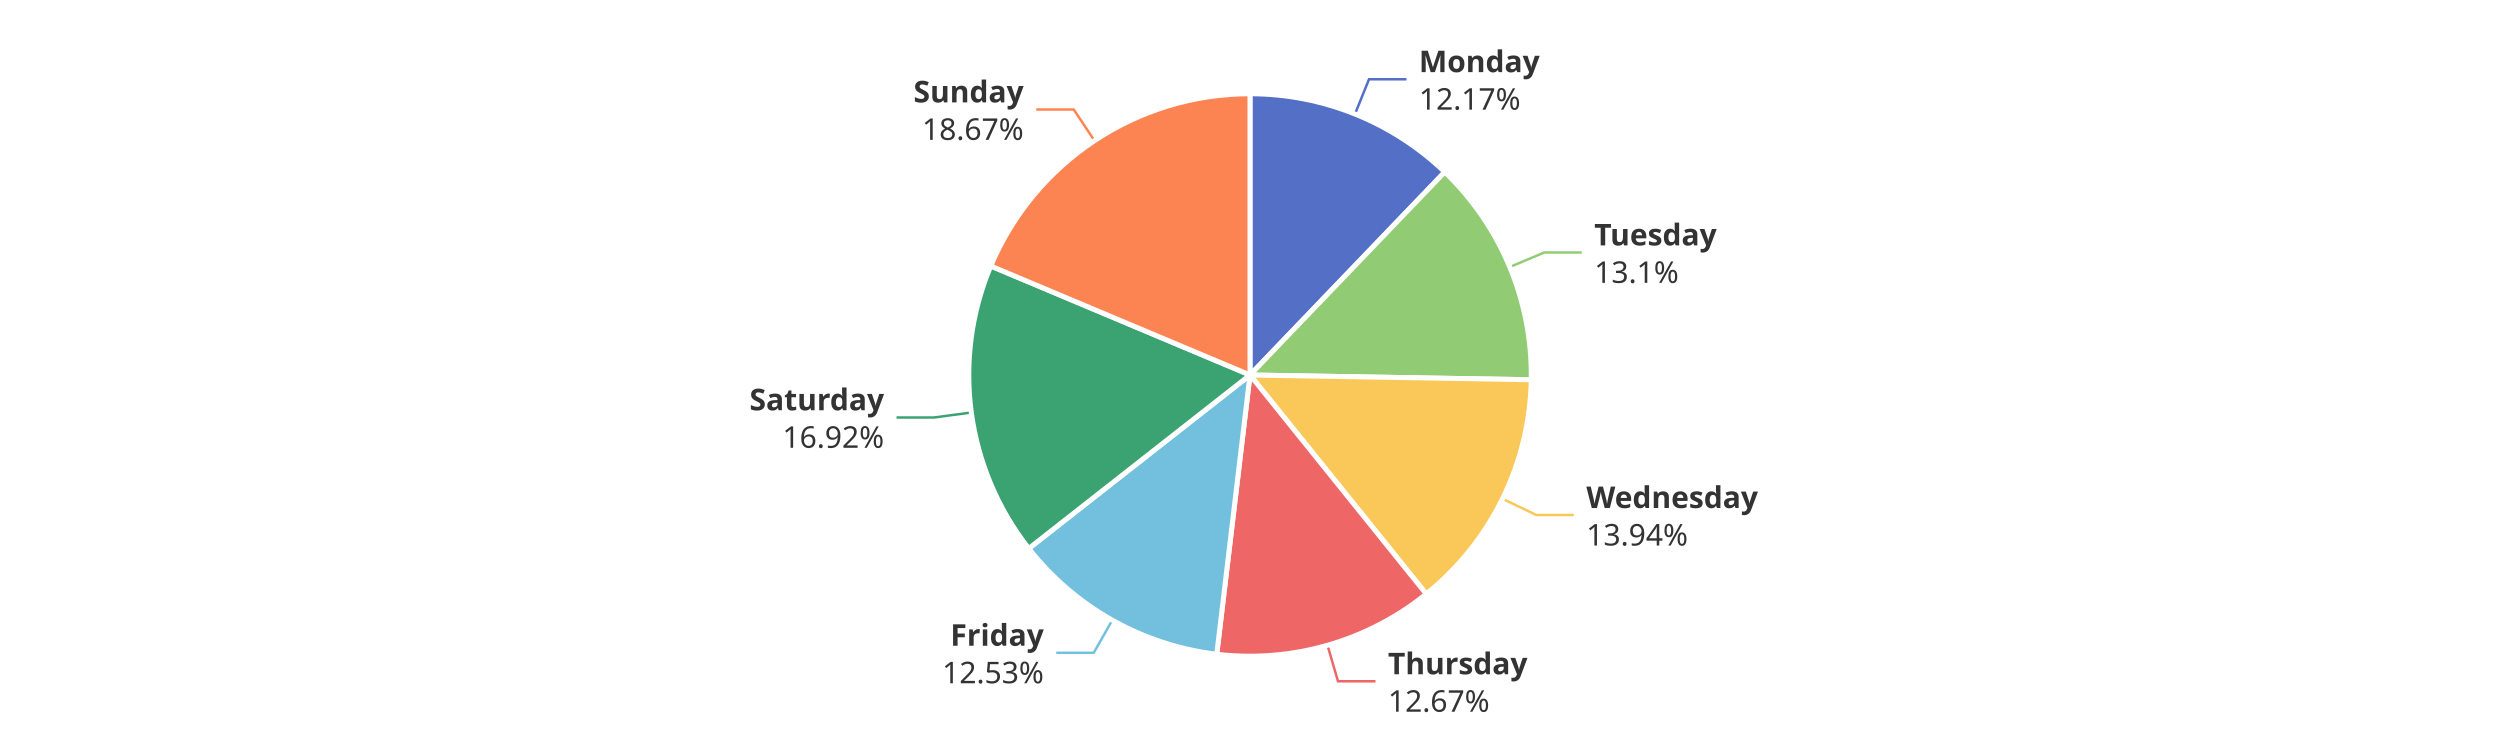
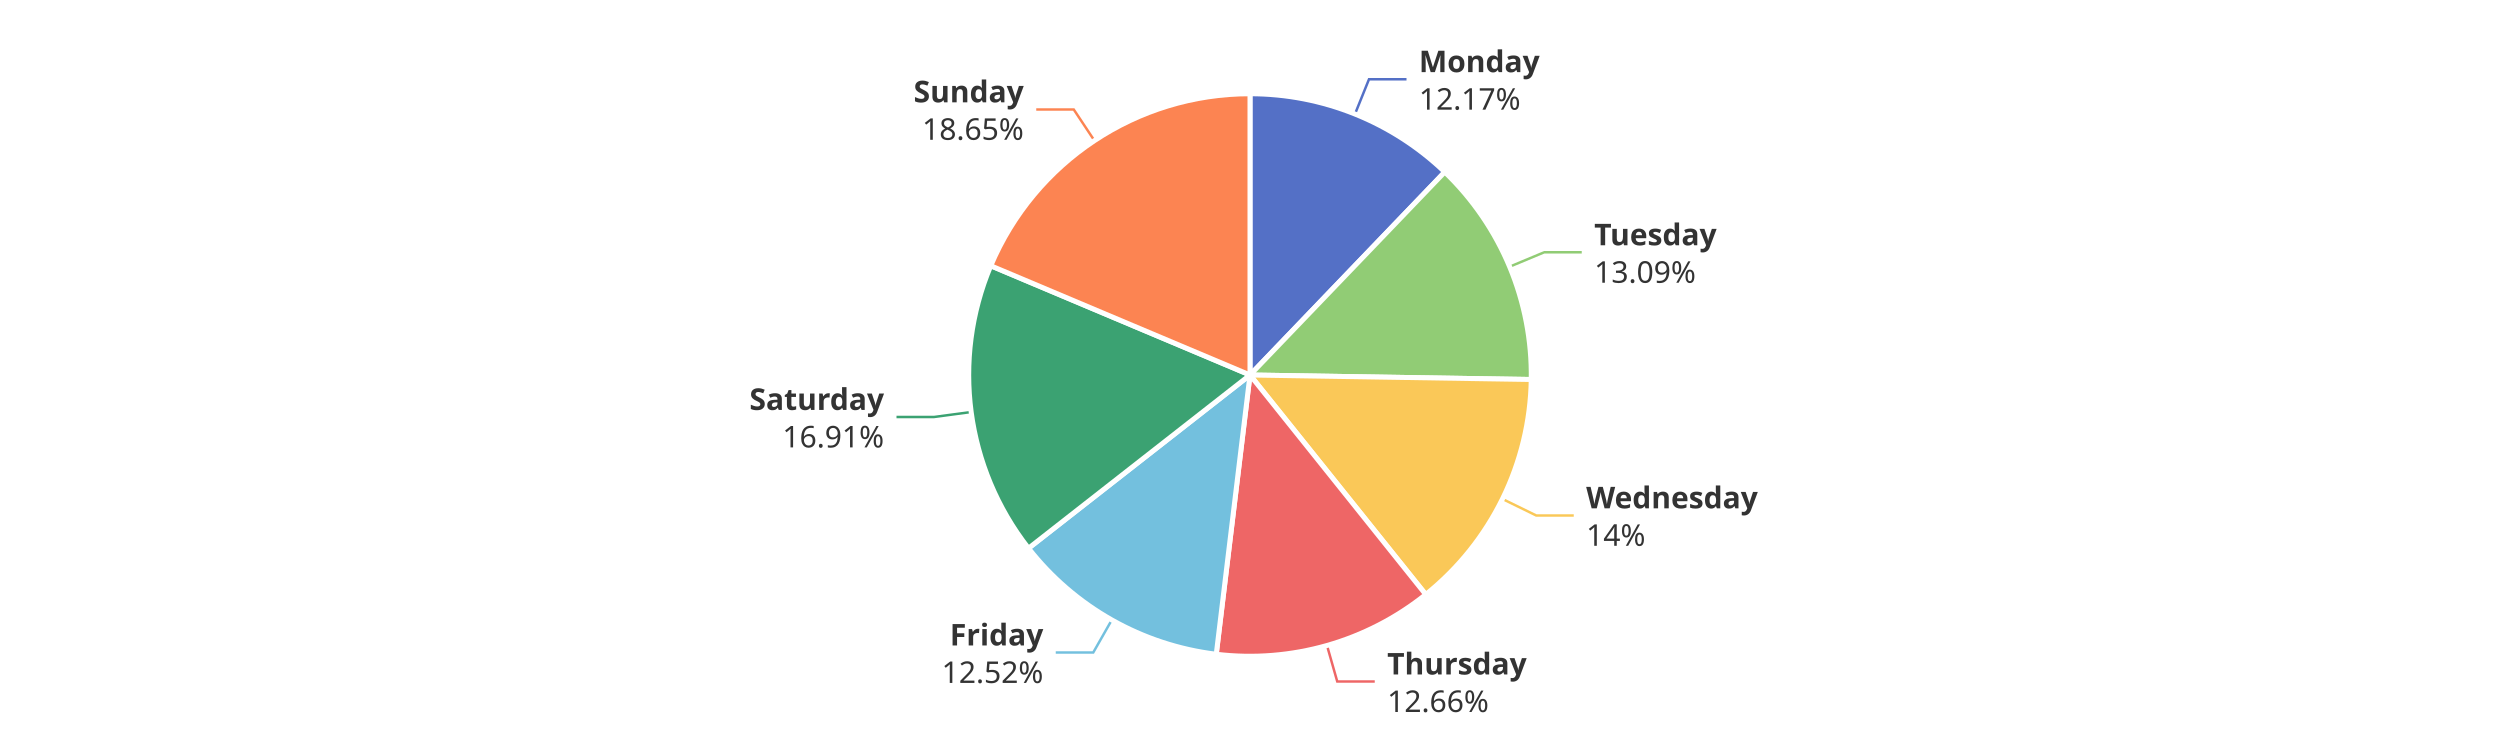
<svg xmlns="http://www.w3.org/2000/svg" width="1000" height="300" version="1.1" baseProfile="full" viewBox="0 0 1000 300">
  <rect width="1000" height="300" x="0" y="0" id="0" fill="#ffffff" />
  <polyline points="542 45.6 547.6 31.7 562.6 31.7" fill="none" stroke="#5470c6" />
-   <polyline points="603.9 106.8 617.7 101 632.7 101" fill="none" stroke="#91cc75" />
-   <polyline points="601 199.5 614.5 206 629.5 206" fill="none" stroke="#fac858" />
-   <polyline points="531 258.1 535.2 272.5 550.2 272.5" fill="none" stroke="#ee6666" />
-   <polyline points="444.9 248.1 437.5 261.1 422.5 261.1" fill="none" stroke="#73c0de" />
-   <polyline points="388.5 165 373.6 167 358.6 167" fill="none" stroke="#3ba272" />
+   <polyline points="603.8 106.7 617.7 100.9 632.7 100.9" fill="none" stroke="#91cc75" />
+   <polyline points="601 199.6 614.5 206.2 629.5 206.2" fill="none" stroke="#fac858" />
+   <polyline points="530.8 258.2 534.9 272.6 549.9 272.6" fill="none" stroke="#ee6666" />
+   <polyline points="444.7 248 437.3 261 422.3 261" fill="none" stroke="#73c0de" />
+   <polyline points="388.5 164.8 373.6 166.8 358.6 166.8" fill="none" stroke="#3ba272" />
  <polyline points="437.8 56.3 429.5 43.8 414.5 43.8" fill="none" stroke="#fc8452" />
  <path d="M500 37.5A112.5 112.5 0 0 1 577.9 68.8L500 150Z" fill="#5470c6" stroke="#fff" stroke-width="2" stroke-linejoin="round" />
-   <path d="M577.9 68.8A112.5 112.5 0 0 1 612.5 151.9L500 150Z" fill="#91cc75" stroke="#fff" stroke-width="2" stroke-linejoin="round" />
-   <path d="M612.5 151.9A112.5 112.5 0 0 1 570.5 237.6L500 150Z" fill="#fac858" stroke="#fff" stroke-width="2" stroke-linejoin="round" />
-   <path d="M570.5 237.6A112.5 112.5 0 0 1 486.7 261.7L500 150Z" fill="#ee6666" stroke="#fff" stroke-width="2" stroke-linejoin="round" />
-   <path d="M486.7 261.7A112.5 112.5 0 0 1 411.5 219.4L500 150Z" fill="#73c0de" stroke="#fff" stroke-width="2" stroke-linejoin="round" />
-   <path d="M411.5 219.4A112.5 112.5 0 0 1 396.3 106.4L500 150Z" fill="#3ba272" stroke="#fff" stroke-width="2" stroke-linejoin="round" />
-   <path d="M396.3 106.4A112.5 112.5 0 0 1 500 37.5L500 150Z" fill="#fc8452" stroke="#fff" stroke-width="2" stroke-linejoin="round" />
-   <path d="M0 -15l42.8 0l0 30l-42.8 0Z" transform="translate(567.5729 31.7077)" fill="none" />
-   <text dominant-baseline="central" text-anchor="start" style="font-size:12px;font-family:sans-serif;font-weight:bold;" y="-7.5" transform="translate(567.5729 31.7077)" fill="#333" stroke="rgb(255,255,255)" stroke-width="2" paint-order="stroke" stroke-miterlimit="2">Monday</text>
-   <text dominant-baseline="central" text-anchor="start" style="font-size:12px;font-family:sans-serif;" y="7.5" transform="translate(567.5729 31.7077)" fill="#333" stroke="rgb(255,255,255)" stroke-width="2" paint-order="stroke" stroke-miterlimit="2">12.17%</text>
-   <path d="M0 -15l46.2 0l0 30l-46.2 0Z" transform="translate(637.7082 100.9998)" fill="none" />
-   <text dominant-baseline="central" text-anchor="start" style="font-size:12px;font-family:sans-serif;font-weight:bold;" y="-7.5" transform="translate(637.7082 100.9998)" fill="#333" stroke="rgb(255,255,255)" stroke-width="2" paint-order="stroke" stroke-miterlimit="2">Tuesday</text>
-   <text dominant-baseline="central" text-anchor="start" style="font-size:12px;font-family:sans-serif;" y="7.5" transform="translate(637.7082 100.9998)" fill="#333" stroke="rgb(255,255,255)" stroke-width="2" paint-order="stroke" stroke-miterlimit="2">13.1%</text>
-   <path d="M0 -15l63.6 0l0 30l-63.6 0Z" transform="translate(634.5224 206.0435)" fill="none" />
-   <text dominant-baseline="central" text-anchor="start" style="font-size:12px;font-family:sans-serif;font-weight:bold;" y="-7.5" transform="translate(634.5224 206.0435)" fill="#333" stroke="rgb(255,255,255)" stroke-width="2" paint-order="stroke" stroke-miterlimit="2">Wednesday</text>
-   <text dominant-baseline="central" text-anchor="start" style="font-size:12px;font-family:sans-serif;" y="7.5" transform="translate(634.5224 206.0435)" fill="#333" stroke="rgb(255,255,255)" stroke-width="2" paint-order="stroke" stroke-miterlimit="2">13.94%</text>
-   <path d="M0 -15l50.2 0l0 30l-50.2 0Z" transform="translate(555.19 272.5476)" fill="none" />
-   <text dominant-baseline="central" text-anchor="start" style="font-size:12px;font-family:sans-serif;font-weight:bold;" y="-7.5" transform="translate(555.19 272.5476)" fill="#333" stroke="rgb(255,255,255)" stroke-width="2" paint-order="stroke" stroke-miterlimit="2">Thursday</text>
-   <text dominant-baseline="central" text-anchor="start" style="font-size:12px;font-family:sans-serif;" y="7.5" transform="translate(555.19 272.5476)" fill="#333" stroke="rgb(255,255,255)" stroke-width="2" paint-order="stroke" stroke-miterlimit="2">12.67%</text>
-   <path d="M-40.9 -15l40.9 0l0 30l-40.9 0Z" transform="translate(417.5204 261.142)" fill="none" />
-   <text dominant-baseline="central" text-anchor="end" style="font-size:12px;font-family:sans-serif;font-weight:bold;" y="-7.5" transform="translate(417.5204 261.142)" fill="#333" stroke="rgb(255,255,255)" stroke-width="2" paint-order="stroke" stroke-miterlimit="2">Friday</text>
-   <text dominant-baseline="central" text-anchor="end" style="font-size:12px;font-family:sans-serif;" y="7.5" transform="translate(417.5204 261.142)" fill="#333" stroke="rgb(255,255,255)" stroke-width="2" paint-order="stroke" stroke-miterlimit="2">12.53%</text>
-   <path d="M-48.2 -15l48.2 0l0 30l-48.2 0Z" transform="translate(353.6323 166.9548)" fill="none" />
-   <text dominant-baseline="central" text-anchor="end" style="font-size:12px;font-family:sans-serif;font-weight:bold;" y="-7.5" transform="translate(353.6323 166.9548)" fill="#333" stroke="rgb(255,255,255)" stroke-width="2" paint-order="stroke" stroke-miterlimit="2">Saturday</text>
-   <text dominant-baseline="central" text-anchor="end" style="font-size:12px;font-family:sans-serif;" y="7.5" transform="translate(353.6323 166.9548)" fill="#333" stroke="rgb(255,255,255)" stroke-width="2" paint-order="stroke" stroke-miterlimit="2">16.92%</text>
-   <path d="M-40.9 -15l40.9 0l0 30l-40.9 0Z" transform="translate(409.4586 43.7919)" fill="none" />
-   <text dominant-baseline="central" text-anchor="end" style="font-size:12px;font-family:sans-serif;font-weight:bold;" y="-7.5" transform="translate(409.4586 43.7919)" fill="#333" stroke="rgb(255,255,255)" stroke-width="2" paint-order="stroke" stroke-miterlimit="2">Sunday</text>
-   <text dominant-baseline="central" text-anchor="end" style="font-size:12px;font-family:sans-serif;" y="7.5" transform="translate(409.4586 43.7919)" fill="#333" stroke="rgb(255,255,255)" stroke-width="2" paint-order="stroke" stroke-miterlimit="2">18.67%</text>
+   <path d="M577.9 68.8A112.5 112.5 0 0 1 612.5 151.8L500 150Z" fill="#91cc75" stroke="#fff" stroke-width="2" stroke-linejoin="round" />
+   <path d="M612.5 151.8A112.5 112.5 0 0 1 570.3 237.8L500 150Z" fill="#fac858" stroke="#fff" stroke-width="2" stroke-linejoin="round" />
+   <path d="M570.3 237.8A112.5 112.5 0 0 1 486.5 261.7L500 150Z" fill="#ee6666" stroke="#fff" stroke-width="2" stroke-linejoin="round" />
+   <path d="M486.5 261.7A112.5 112.5 0 0 1 411.4 219.3L500 150Z" fill="#73c0de" stroke="#fff" stroke-width="2" stroke-linejoin="round" />
+   <path d="M411.4 219.3A112.5 112.5 0 0 1 396.3 106.3L500 150Z" fill="#3ba272" stroke="#fff" stroke-width="2" stroke-linejoin="round" />
+   <path d="M396.3 106.3A112.5 112.5 0 0 1 500 37.5L500 150Z" fill="#fc8452" stroke="#fff" stroke-width="2" stroke-linejoin="round" />
+   <path d="M0 -15l42.8 0l0 30l-42.8 0Z" transform="translate(567.5683 31.7059)" fill="none" />
+   <text dominant-baseline="central" text-anchor="start" style="font-size:12px;font-family:sans-serif;font-weight:bold;" y="-7.5" transform="translate(567.5683 31.7059)" fill="#333" stroke="rgb(255,255,255)" stroke-width="2" paint-order="stroke" stroke-miterlimit="2">Monday</text>
+   <text dominant-baseline="central" text-anchor="start" style="font-size:12px;font-family:sans-serif;" y="7.5" transform="translate(567.5683 31.7059)" fill="#333" stroke="rgb(255,255,255)" stroke-width="2" paint-order="stroke" stroke-miterlimit="2">12.17%</text>
+   <path d="M0 -15l46.2 0l0 30l-46.2 0Z" transform="translate(637.6871 100.9489)" fill="none" />
+   <text dominant-baseline="central" text-anchor="start" style="font-size:12px;font-family:sans-serif;font-weight:bold;" y="-7.5" transform="translate(637.6871 100.9489)" fill="#333" stroke="rgb(255,255,255)" stroke-width="2" paint-order="stroke" stroke-miterlimit="2">Tuesday</text>
+   <text dominant-baseline="central" text-anchor="start" style="font-size:12px;font-family:sans-serif;" y="7.5" transform="translate(637.6871 100.9489)" fill="#333" stroke="rgb(255,255,255)" stroke-width="2" paint-order="stroke" stroke-miterlimit="2">13.09%</text>
+   <path d="M0 -15l63.6 0l0 30l-63.6 0Z" transform="translate(634.4632 206.1642)" fill="none" />
+   <text dominant-baseline="central" text-anchor="start" style="font-size:12px;font-family:sans-serif;font-weight:bold;" y="-7.5" transform="translate(634.4632 206.1642)" fill="#333" stroke="rgb(255,255,255)" stroke-width="2" paint-order="stroke" stroke-miterlimit="2">Wednesday</text>
+   <text dominant-baseline="central" text-anchor="start" style="font-size:12px;font-family:sans-serif;" y="7.5" transform="translate(634.4632 206.1642)" fill="#333" stroke="rgb(255,255,255)" stroke-width="2" paint-order="stroke" stroke-miterlimit="2">14%</text>
+   <path d="M0 -15l50.2 0l0 30l-50.2 0Z" transform="translate(554.8784 272.6366)" fill="none" />
+   <text dominant-baseline="central" text-anchor="start" style="font-size:12px;font-family:sans-serif;font-weight:bold;" y="-7.5" transform="translate(554.8784 272.6366)" fill="#333" stroke="rgb(255,255,255)" stroke-width="2" paint-order="stroke" stroke-miterlimit="2">Thursday</text>
+   <text dominant-baseline="central" text-anchor="start" style="font-size:12px;font-family:sans-serif;" y="7.5" transform="translate(554.8784 272.6366)" fill="#333" stroke="rgb(255,255,255)" stroke-width="2" paint-order="stroke" stroke-miterlimit="2">12.66%</text>
+   <path d="M-40.9 -15l40.9 0l0 30l-40.9 0Z" transform="translate(417.3167 261.0273)" fill="none" />
+   <text dominant-baseline="central" text-anchor="end" style="font-size:12px;font-family:sans-serif;font-weight:bold;" y="-7.5" transform="translate(417.3167 261.0273)" fill="#333" stroke="rgb(255,255,255)" stroke-width="2" paint-order="stroke" stroke-miterlimit="2">Friday</text>
+   <text dominant-baseline="central" text-anchor="end" style="font-size:12px;font-family:sans-serif;" y="7.5" transform="translate(417.3167 261.0273)" fill="#333" stroke="rgb(255,255,255)" stroke-width="2" paint-order="stroke" stroke-miterlimit="2">12.52%</text>
+   <path d="M-48.2 -15l48.2 0l0 30l-48.2 0Z" transform="translate(353.6136 166.8142)" fill="none" />
+   <text dominant-baseline="central" text-anchor="end" style="font-size:12px;font-family:sans-serif;font-weight:bold;" y="-7.5" transform="translate(353.6136 166.8142)" fill="#333" stroke="rgb(255,255,255)" stroke-width="2" paint-order="stroke" stroke-miterlimit="2">Saturday</text>
+   <text dominant-baseline="central" text-anchor="end" style="font-size:12px;font-family:sans-serif;" y="7.5" transform="translate(353.6136 166.8142)" fill="#333" stroke="rgb(255,255,255)" stroke-width="2" paint-order="stroke" stroke-miterlimit="2">16.91%</text>
+   <path d="M-40.9 -15l40.9 0l0 30l-40.9 0Z" transform="translate(409.4982 43.7656)" fill="none" />
+   <text dominant-baseline="central" text-anchor="end" style="font-size:12px;font-family:sans-serif;font-weight:bold;" y="-7.5" transform="translate(409.4982 43.7656)" fill="#333" stroke="rgb(255,255,255)" stroke-width="2" paint-order="stroke" stroke-miterlimit="2">Sunday</text>
+   <text dominant-baseline="central" text-anchor="end" style="font-size:12px;font-family:sans-serif;" y="7.5" transform="translate(409.4982 43.7656)" fill="#333" stroke="rgb(255,255,255)" stroke-width="2" paint-order="stroke" stroke-miterlimit="2">18.65%</text>
</svg>
